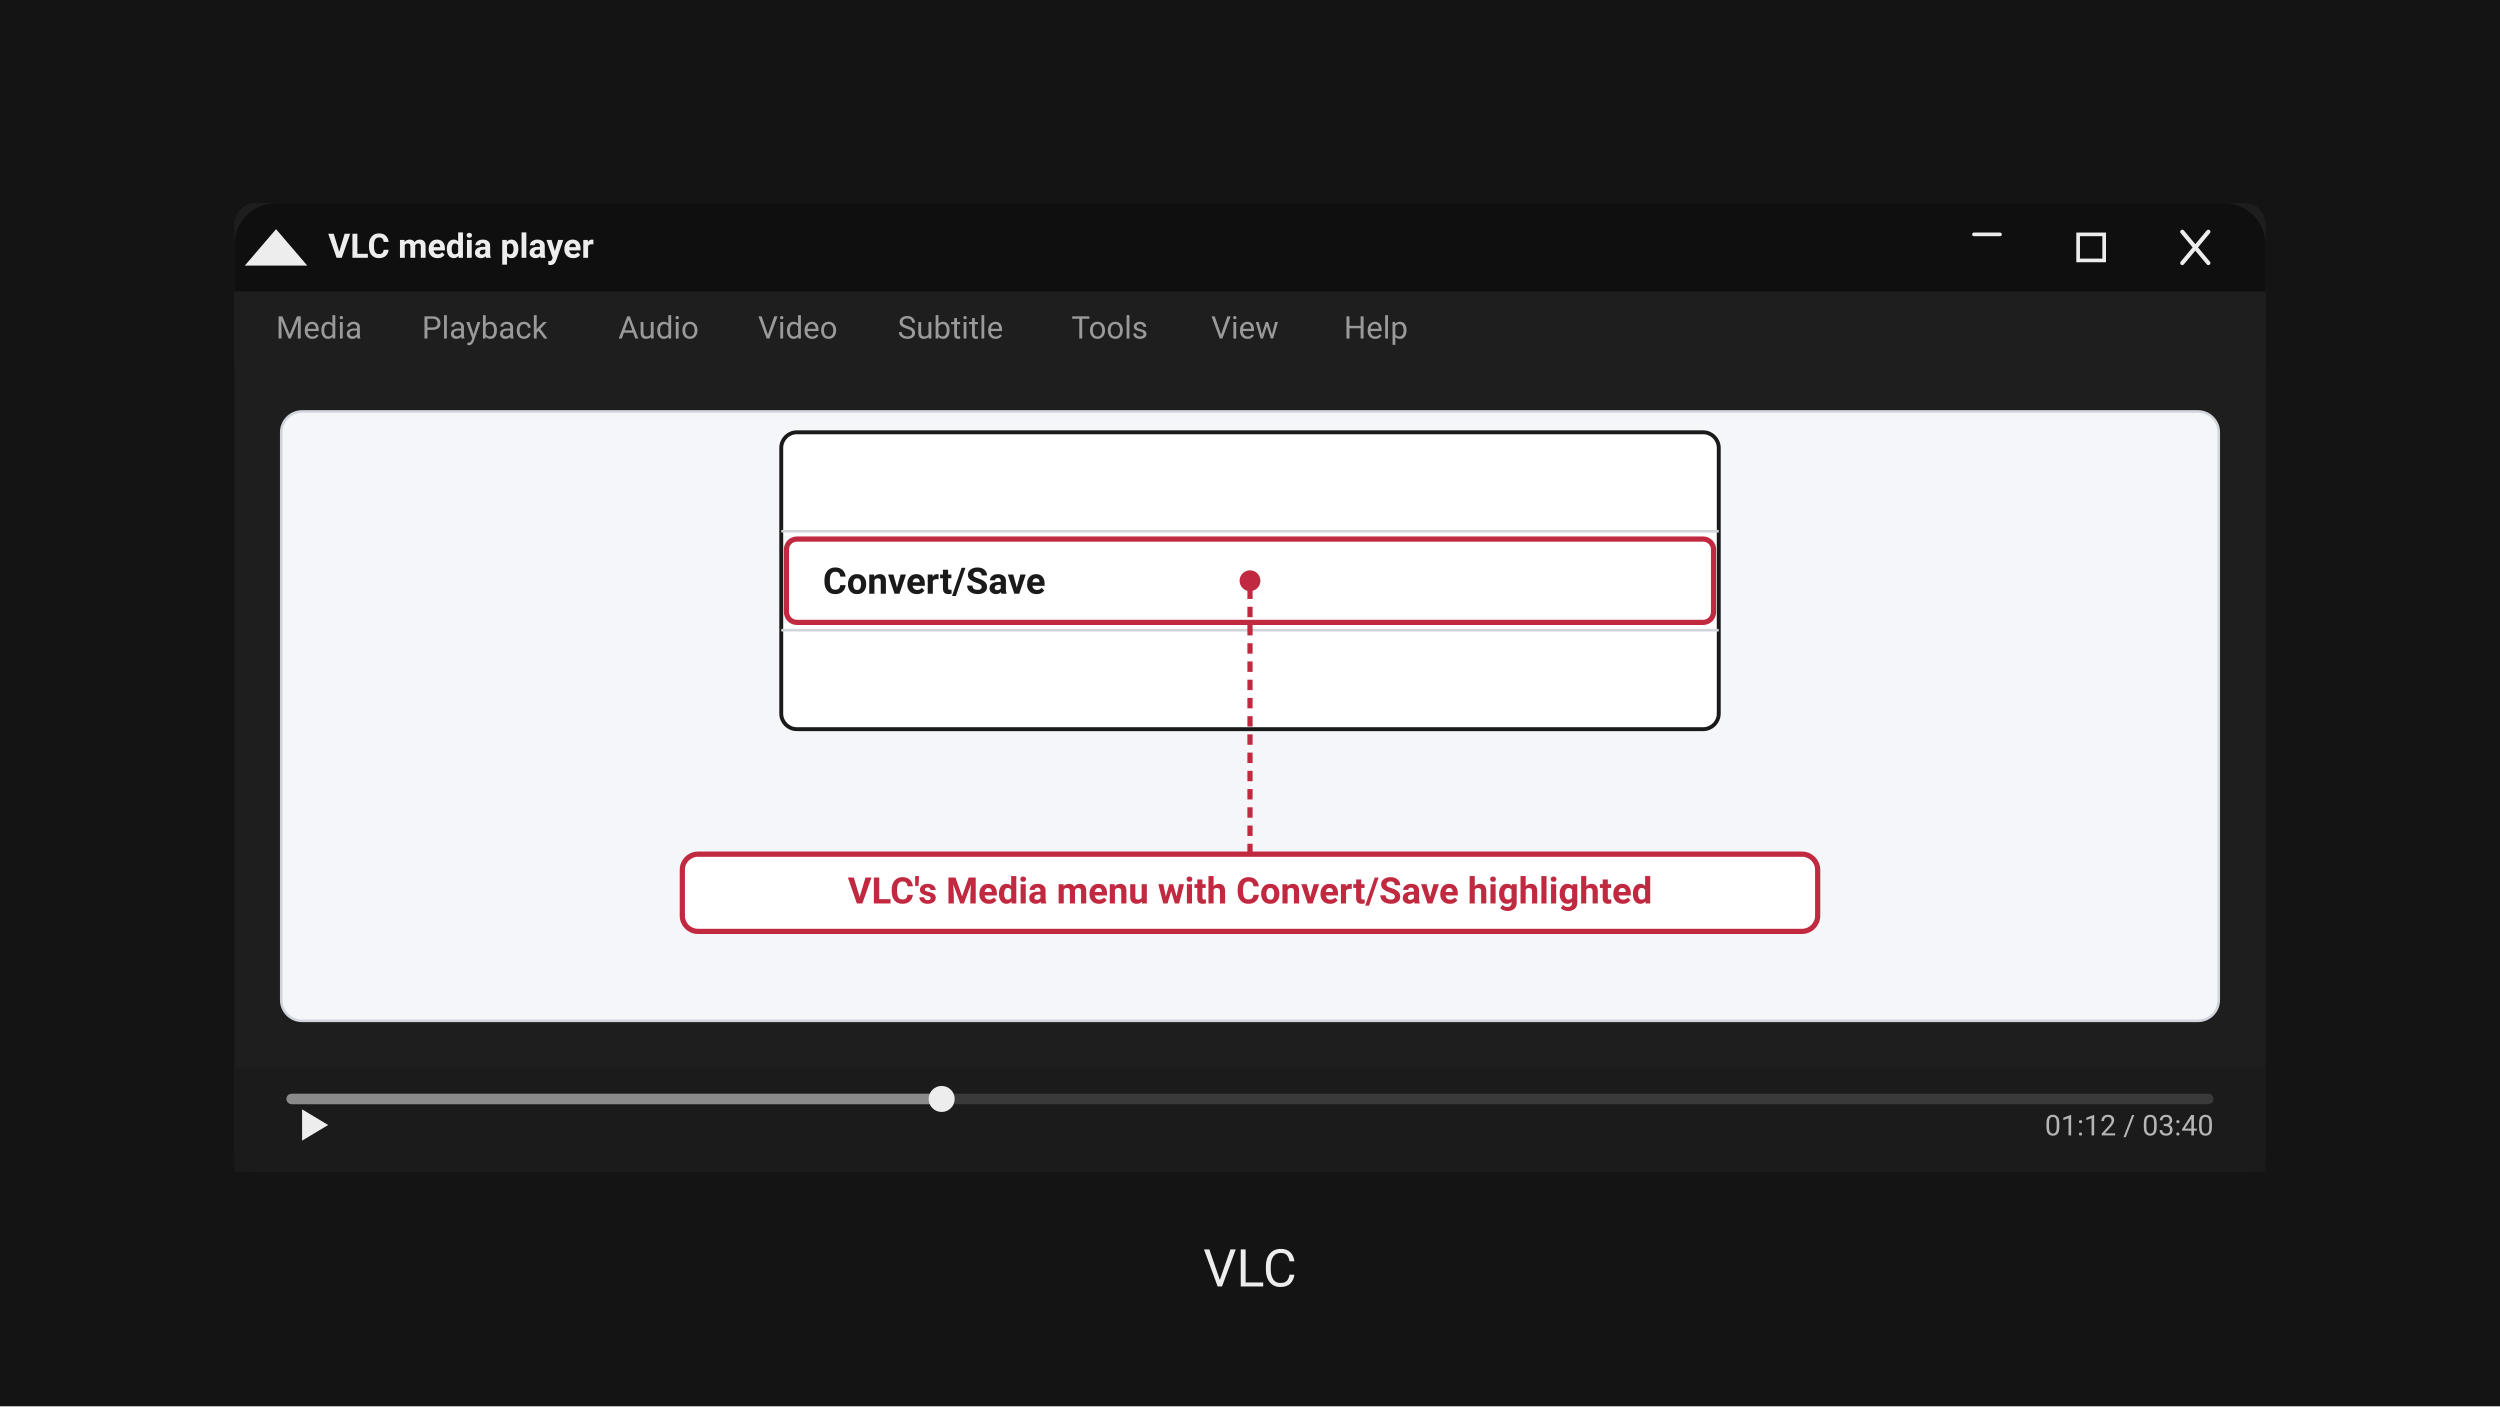
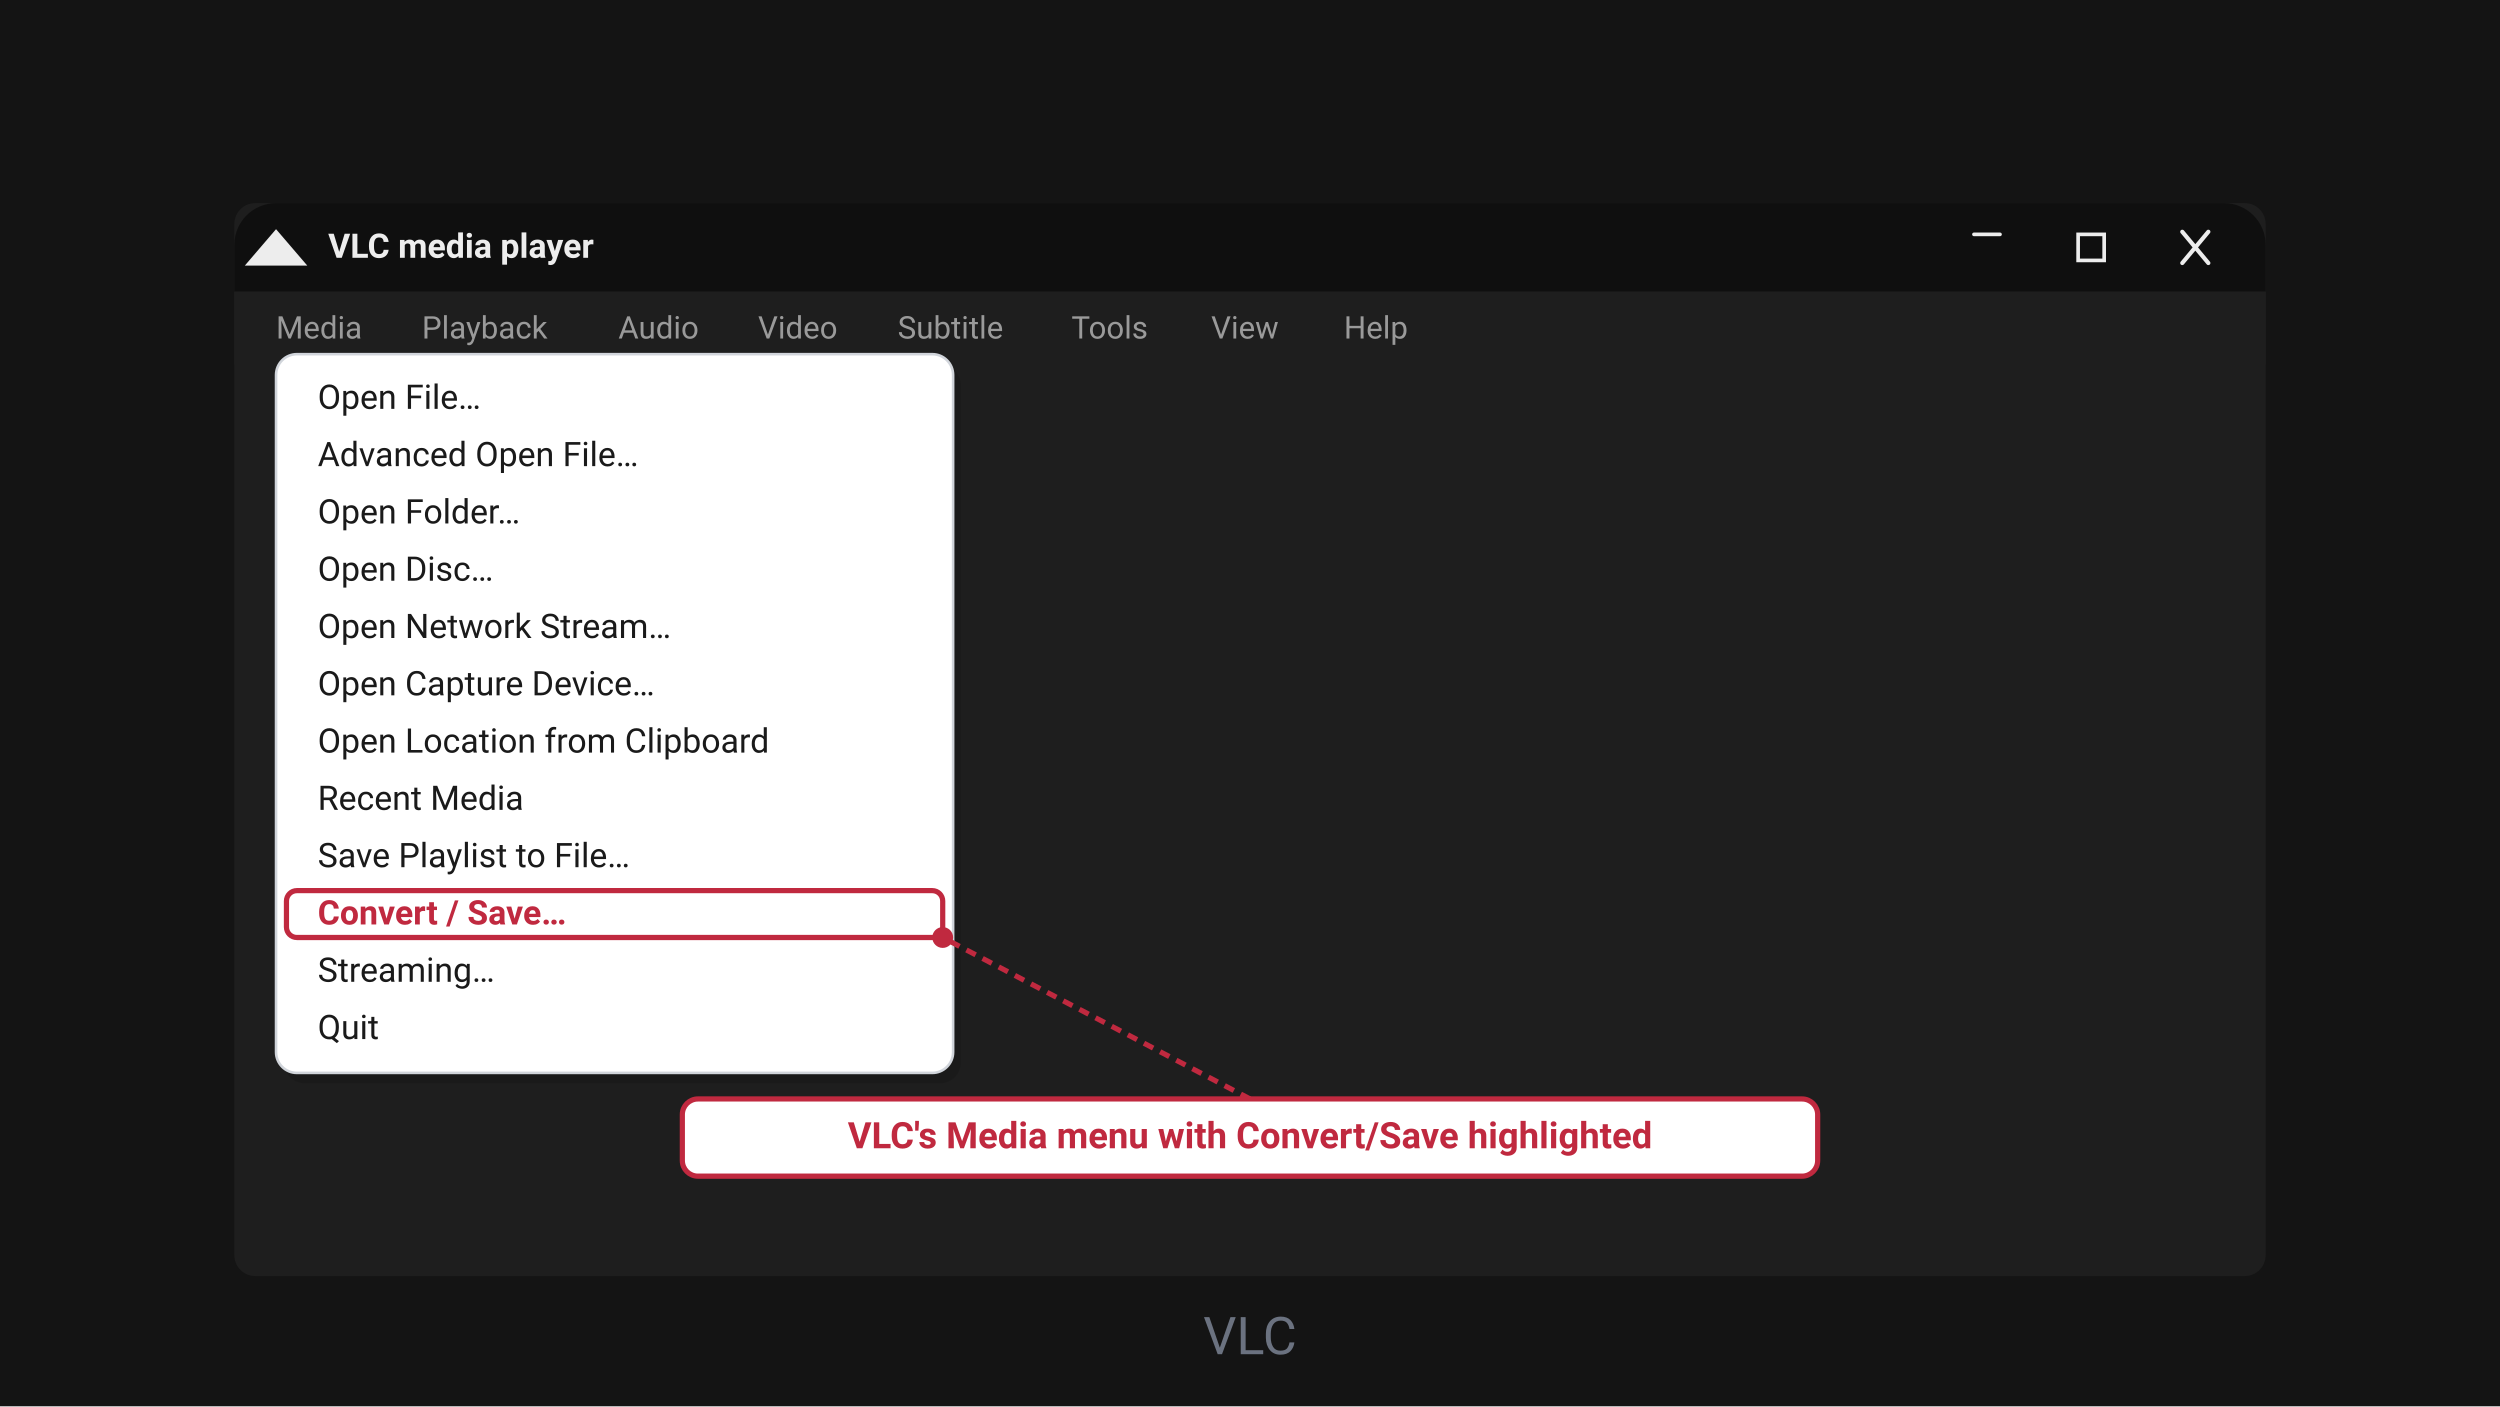
<svg xmlns="http://www.w3.org/2000/svg" width="960" height="540" viewBox="0 0 960 540">
  <rect width="960" height="540" fill="#141414" />
-   <rect x="90" y="78" width="780" height="372" rx="8" fill="#1E1E1E" />
+   <rect x="90" y="78" width="780" height="412" rx="8" fill="#1E1E1E" />
  <path d="M 90 94 A 16 16 0 0 1 106 78 L 854 78 A 16 16 0 0 1 870 94 L 870 112 L 90 112 Z" fill="#0F0F0F" />
  <path d="M 758 90 L 768 90" stroke="#EDEDED" stroke-width="1.4" stroke-linecap="round" />
  <rect x="798" y="90" width="10" height="10" fill="none" stroke="#EDEDED" stroke-width="1.4" />
  <path d="M 838 89 L 848 101 M 848 89 L 838 101" stroke="#EDEDED" stroke-width="1.6" stroke-linecap="round" />
  <path d="M 106 88 L 118 102 L 94 102 Z" fill="#EDEDED" />
  <text x="126" y="99" font-family="system-ui, -apple-system, 'Segoe UI', Roboto, sans-serif" font-size="13" font-weight="600" fill="#EDEDED" text-anchor="start">VLC media player</text>
  <rect x="90" y="112" width="780" height="28" fill="#1E1E1E" />
  <text x="106" y="130" font-family="system-ui, -apple-system, 'Segoe UI', Roboto, sans-serif" font-size="12" font-weight="400" fill="#9A9A9A" text-anchor="start">Media</text>
  <text x="162.016" y="130" font-family="system-ui, -apple-system, 'Segoe UI', Roboto, sans-serif" font-size="12" font-weight="400" fill="#9A9A9A" text-anchor="start">Playback</text>
  <text x="237.436" y="130" font-family="system-ui, -apple-system, 'Segoe UI', Roboto, sans-serif" font-size="12" font-weight="400" fill="#9A9A9A" text-anchor="start">Audio</text>
  <text x="291.076" y="130" font-family="system-ui, -apple-system, 'Segoe UI', Roboto, sans-serif" font-size="12" font-weight="400" fill="#9A9A9A" text-anchor="start">Video</text>
  <text x="344.716" y="130" font-family="system-ui, -apple-system, 'Segoe UI', Roboto, sans-serif" font-size="12" font-weight="400" fill="#9A9A9A" text-anchor="start">Subtitle</text>
  <text x="411.424" y="130" font-family="system-ui, -apple-system, 'Segoe UI', Roboto, sans-serif" font-size="12" font-weight="400" fill="#9A9A9A" text-anchor="start">Tools</text>
  <text x="465.064" y="130" font-family="system-ui, -apple-system, 'Segoe UI', Roboto, sans-serif" font-size="12" font-weight="400" fill="#9A9A9A" text-anchor="start">View</text>
  <text x="516.064" y="130" font-family="system-ui, -apple-system, 'Segoe UI', Roboto, sans-serif" font-size="12" font-weight="400" fill="#9A9A9A" text-anchor="start">Help</text>
-   <rect x="108" y="158" width="744" height="234" rx="8" fill="#F4F6F9" stroke="#D1D5DB" stroke-width="1" />
-   <rect x="300" y="166" width="360" height="114" rx="6" fill="#FFFFFF" stroke="#1A1A1A" stroke-width="1.5" />
-   <text x="316" y="190" font-family="system-ui, -apple-system, 'Segoe UI', Roboto, sans-serif" font-size="14" font-weight="400" fill="#1A1A1A" text-anchor="start" />
-   <line x1="300" y1="204" x2="660" y2="204" stroke="#D1D5DB" stroke-width="1" />
-   <text x="316" y="228" font-family="system-ui, -apple-system, 'Segoe UI', Roboto, sans-serif" font-size="14" font-weight="700" fill="#1A1A1A" text-anchor="start">Convert/Save</text>
-   <rect x="302" y="207" width="356" height="32" rx="4" fill="none" stroke="#C0293F" stroke-width="2" />
-   <line x1="300" y1="242" x2="660" y2="242" stroke="#D1D5DB" stroke-width="1" />
-   <text x="316" y="266" font-family="system-ui, -apple-system, 'Segoe UI', Roboto, sans-serif" font-size="14" font-weight="400" fill="#1A1A1A" text-anchor="start" />
-   <line x1="480" y1="328" x2="480" y2="223" stroke="#C0293F" stroke-width="2" stroke-dasharray="4,3" />
-   <circle cx="480" cy="223" r="4" fill="#C0293F" />
-   <rect x="262.015" y="328" width="435.97" height="29.65" rx="6" fill="#FFFFFF" stroke="#C0293F" stroke-width="2" />
-   <text x="480" y="346.92" font-family="system-ui, -apple-system, 'Segoe UI', Roboto, sans-serif" font-size="14" font-weight="700" fill="#C0293F" text-anchor="middle">VLC's Media menu with Convert/Save highlighted</text>
-   <rect x="90" y="410" width="780" height="40" fill="#1B1B1B" />
-   <rect x="110" y="420" width="740" height="4" rx="2" fill="#3A3A3A" />
-   <rect x="110" y="420" width="251.6" height="4" rx="2" fill="#8A8A8A" />
-   <circle cx="361.6" cy="422" r="5" fill="#EDEDED" />
-   <path d="M 116 438 L 116 426 L 126 432 Z" fill="#EDEDED" />
-   <text x="850" y="436" font-family="system-ui, -apple-system, 'Segoe UI', Roboto, sans-serif" font-size="11" font-weight="400" fill="#B5B5B5" text-anchor="end">01:12 / 03:40</text>
-   <text x="480" y="494" font-family="system-ui, -apple-system, 'Segoe UI', Roboto, sans-serif" font-size="20" font-weight="400" fill="#EDEDED" text-anchor="middle">VLC</text>
+   <rect x="109" y="140" width="260" height="276" rx="8" fill="#000000" opacity="0.12" />
+   <rect x="106" y="136" width="260" height="276" rx="8" fill="#FFFFFF" stroke="#D1D5DB" stroke-width="1" />
+   <text x="122" y="157" font-family="system-ui, -apple-system, 'Segoe UI', Roboto, sans-serif" font-size="13" font-weight="400" fill="#1A1A1A" text-anchor="start">Open File…</text>
+   <text x="122" y="179" font-family="system-ui, -apple-system, 'Segoe UI', Roboto, sans-serif" font-size="13" font-weight="400" fill="#1A1A1A" text-anchor="start">Advanced Open File…</text>
+   <text x="122" y="201" font-family="system-ui, -apple-system, 'Segoe UI', Roboto, sans-serif" font-size="13" font-weight="400" fill="#1A1A1A" text-anchor="start">Open Folder…</text>
+   <text x="122" y="223" font-family="system-ui, -apple-system, 'Segoe UI', Roboto, sans-serif" font-size="13" font-weight="400" fill="#1A1A1A" text-anchor="start">Open Disc…</text>
+   <text x="122" y="245" font-family="system-ui, -apple-system, 'Segoe UI', Roboto, sans-serif" font-size="13" font-weight="400" fill="#1A1A1A" text-anchor="start">Open Network Stream…</text>
+   <text x="122" y="267" font-family="system-ui, -apple-system, 'Segoe UI', Roboto, sans-serif" font-size="13" font-weight="400" fill="#1A1A1A" text-anchor="start">Open Capture Device…</text>
+   <text x="122" y="289" font-family="system-ui, -apple-system, 'Segoe UI', Roboto, sans-serif" font-size="13" font-weight="400" fill="#1A1A1A" text-anchor="start">Open Location from Clipboard</text>
+   <text x="122" y="311" font-family="system-ui, -apple-system, 'Segoe UI', Roboto, sans-serif" font-size="13" font-weight="400" fill="#1A1A1A" text-anchor="start">Recent Media</text>
+   <text x="122" y="333" font-family="system-ui, -apple-system, 'Segoe UI', Roboto, sans-serif" font-size="13" font-weight="400" fill="#1A1A1A" text-anchor="start">Save Playlist to File…</text>
+   <rect x="110" y="342" width="252" height="18" rx="4" fill="none" stroke="#C0293F" stroke-width="2" />
+   <text x="122" y="355" font-family="system-ui, -apple-system, 'Segoe UI', Roboto, sans-serif" font-size="13" font-weight="700" fill="#C0293F" text-anchor="start">Convert / Save…</text>
+   <text x="122" y="377" font-family="system-ui, -apple-system, 'Segoe UI', Roboto, sans-serif" font-size="13" font-weight="400" fill="#1A1A1A" text-anchor="start">Streaming…</text>
+   <text x="122" y="399" font-family="system-ui, -apple-system, 'Segoe UI', Roboto, sans-serif" font-size="13" font-weight="400" fill="#1A1A1A" text-anchor="start">Quit</text>
+   <line x1="480" y1="422" x2="362" y2="360" stroke="#C0293F" stroke-width="2" stroke-dasharray="4,3" />
+   <circle cx="362" cy="360" r="4" fill="#C0293F" />
+   <rect x="262.015" y="422" width="435.97" height="29.65" rx="6" fill="#FFFFFF" stroke="#C0293F" stroke-width="2" />
+   <text x="480" y="440.92" font-family="system-ui, -apple-system, 'Segoe UI', Roboto, sans-serif" font-size="14" font-weight="700" fill="#C0293F" text-anchor="middle">VLC's Media menu with Convert/Save highlighted</text>
+   <text x="480" y="520" font-family="system-ui, -apple-system, 'Segoe UI', Roboto, sans-serif" font-size="20" font-weight="400" fill="#6B7280" text-anchor="middle">VLC</text>
</svg>
